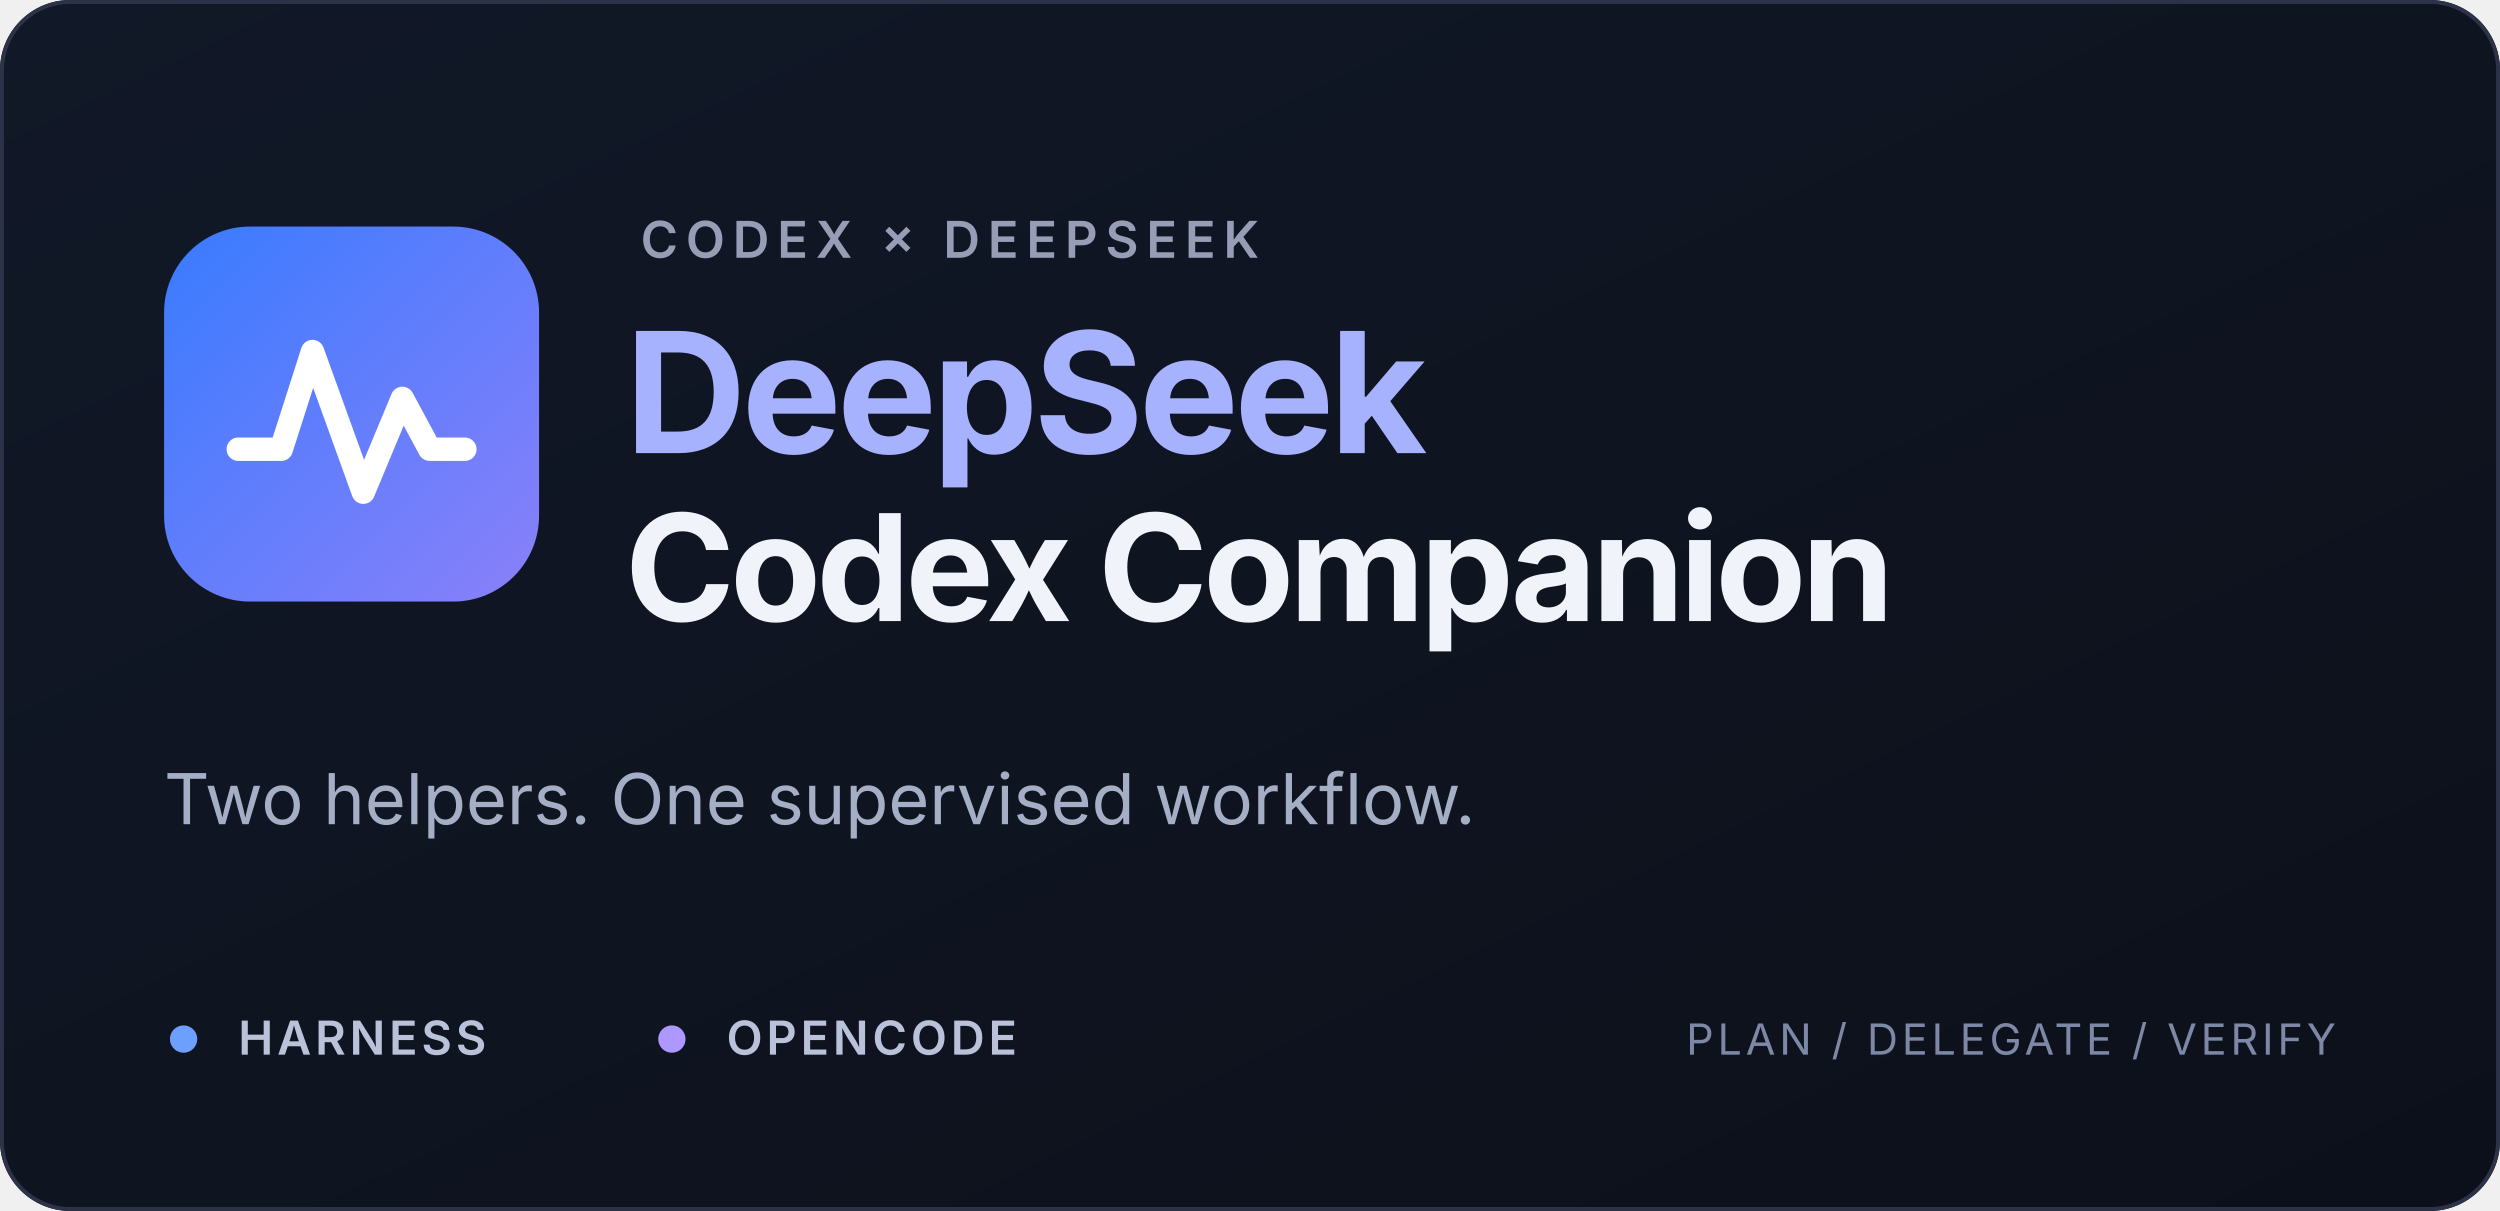
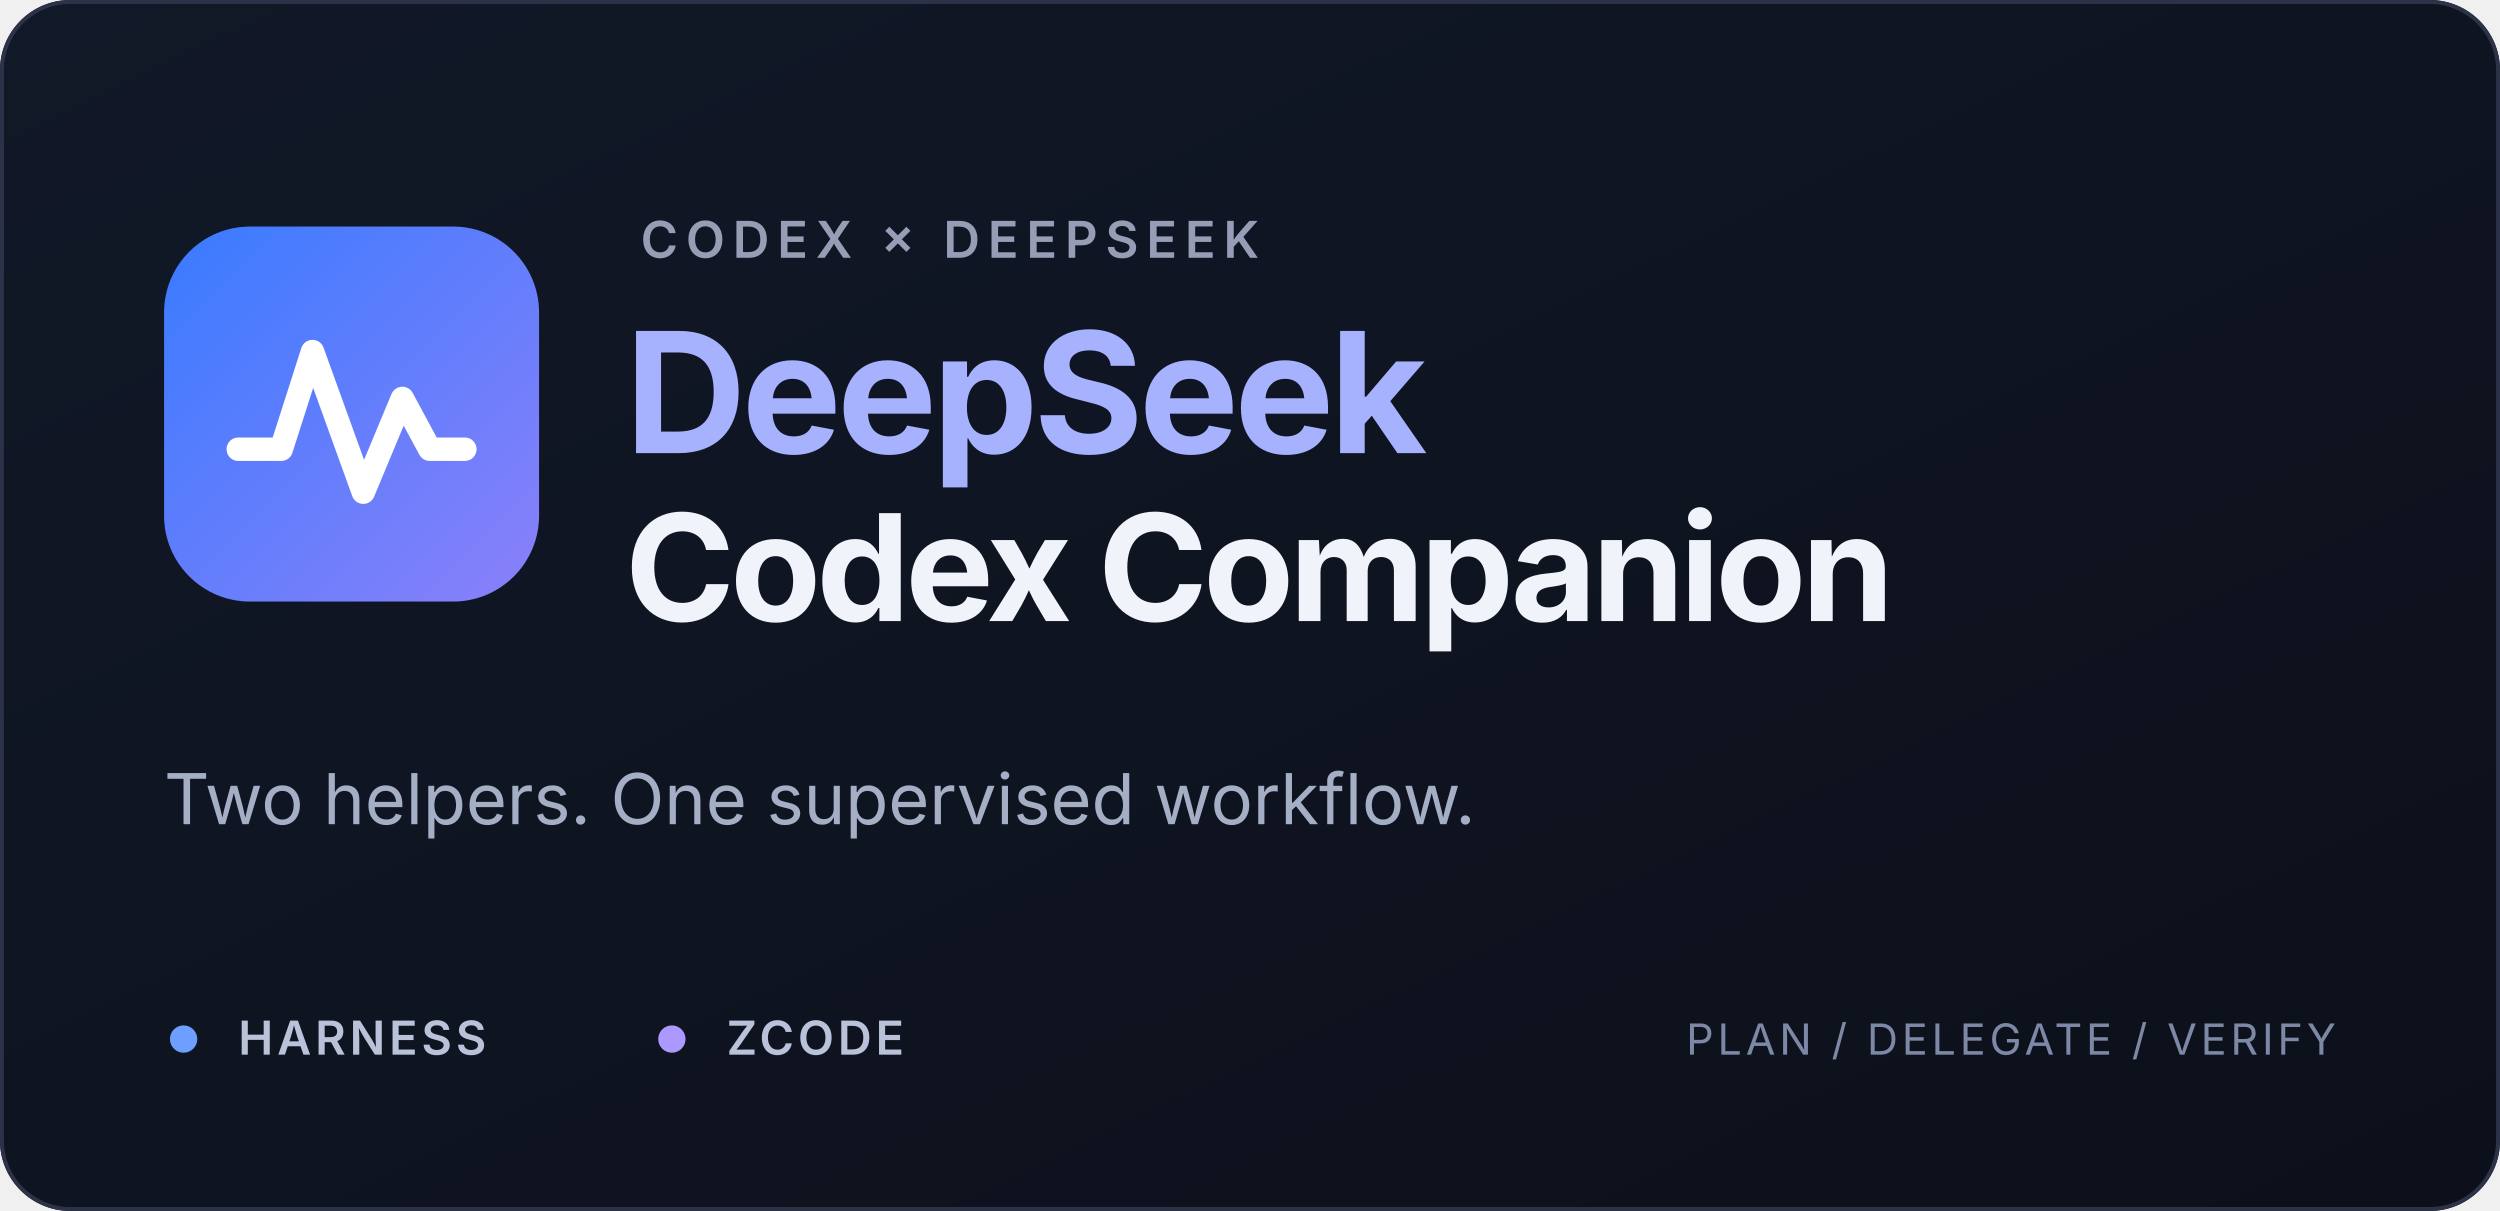
<svg xmlns="http://www.w3.org/2000/svg" width="640" height="310" viewBox="0 0 640 310" role="img" aria-labelledby="title desc">
  <defs>
    <linearGradient id="canvas" x1="0" y1="0" x2="1" y2="1">
      <stop stop-color="#111827" />
      <stop offset="1" stop-color="#0C101A" />
    </linearGradient>
    <linearGradient id="accent" x1="0" y1="0" x2="1" y2="1">
      <stop stop-color="#397BFF" />
      <stop offset="1" stop-color="#8B80F9" />
    </linearGradient>
    <linearGradient id="rule">
      <stop stop-color="#7B91FF" />
      <stop offset="1" stop-color="#7B91FF" stop-opacity="0.1" />
    </linearGradient>
  </defs>
  <rect width="640" height="310" rx="18" fill="url(#canvas)" />
  <rect x="0.5" y="0.5" width="639" height="309" rx="17.5" fill="none" stroke="#2C3348" />
  <g transform="translate(42 58)">
    <rect width="96" height="96" rx="22" fill="url(#accent)" />
    <path d="M19 57h11l8-25 13 36 10-24 7 13h9" fill="none" stroke="#FFF" stroke-width="6" stroke-linecap="round" stroke-linejoin="round" />
  </g>
  <g font-family="Segoe UI, Inter, Arial, sans-serif">
    <text x="164" y="66" fill="#969DB5" font-size="13" font-weight="600" letter-spacing="2">CODEX × DEEPSEEK</text>
    <text x="160" y="116" fill="#A7B2FF" font-size="43" font-weight="650" letter-spacing="-1.2">DeepSeek</text>
    <text x="160" y="159" fill="#F1F3FA" font-size="38" font-weight="650" letter-spacing="-1.2">Codex Companion</text>
    <text x="42" y="211" fill="#A4AEC4" font-size="18">Two helpers. One supervised workflow.</text>
    <path d="M42 238h556" stroke="url(#rule)" stroke-width="1.5" />
    <circle cx="47" cy="266" r="3.5" fill="#6C9FFF" />
    <text x="61" y="270" fill="#B9C2D9" font-size="12" font-weight="600" letter-spacing="1">HARNESS</text>
    <circle cx="172" cy="266" r="3.5" fill="#AC98FF" />
-     <text x="186" y="270" fill="#B9C2D9" font-size="12" font-weight="600" letter-spacing="1">OPENCODE</text>
+     <text x="186" y="270" fill="#B9C2D9" font-size="12" font-weight="600" letter-spacing="1">ZCODE</text>
    <text x="598" y="270" text-anchor="end" fill="#7C88A5" font-size="11" letter-spacing="1">PLAN / DELEGATE / VERIFY</text>
  </g>
</svg>
